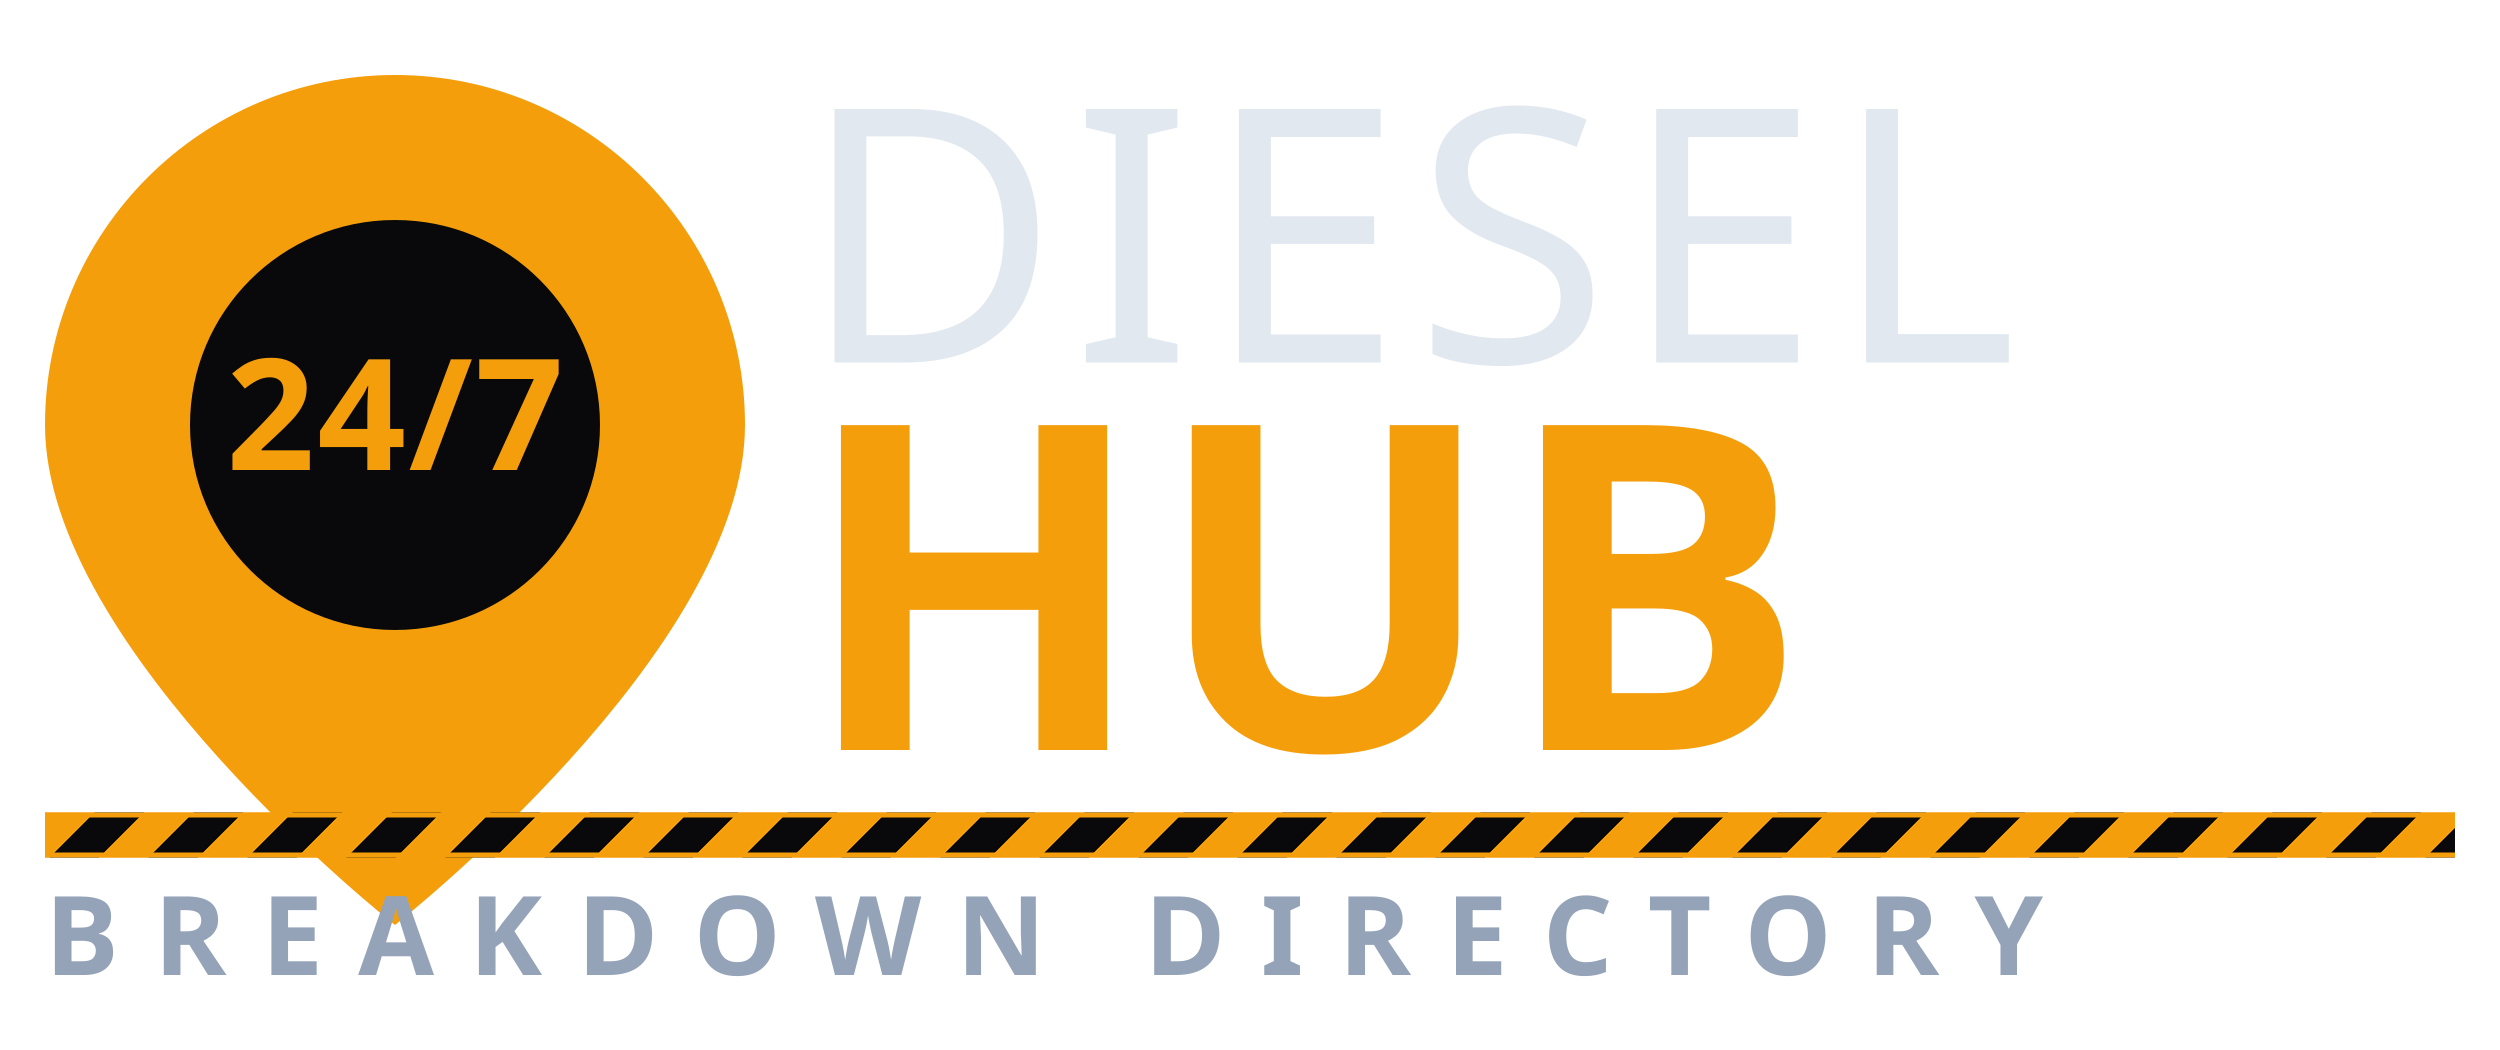
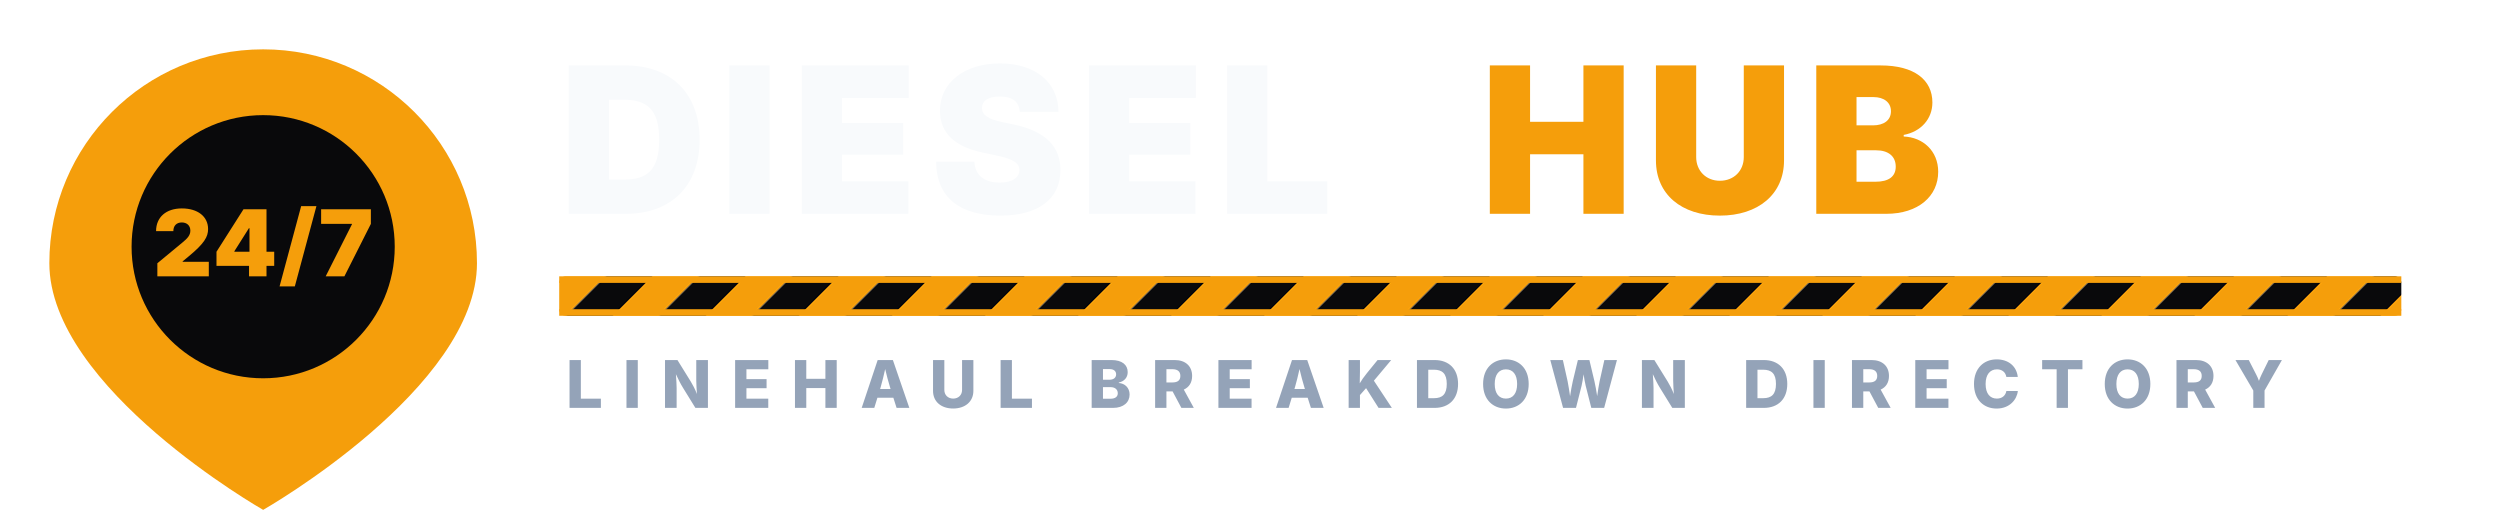
- <svg xmlns="http://www.w3.org/2000/svg" viewBox="0 0 1000 420" width="100%" height="100%" fill="none">
+ <svg xmlns="http://www.w3.org/2000/svg" viewBox="0 0 760 160" width="760" height="160" fill="none">
  <defs>
-     <pattern id="hazardStripe" width="28" height="20" patternUnits="userSpaceOnUse" patternTransform="rotate(45)">
-       <rect width="14" height="20" fill="#F59E0B" />
-       <rect x="14" width="14" height="20" fill="#09090B" />
+     <pattern id="hazardStripe" width="20" height="20" patternUnits="userSpaceOnUse" patternTransform="rotate(45)">
+       <rect width="10" height="20" fill="#F59E0B" />
+       <rect x="10" width="10" height="20" fill="#09090B" />
    </pattern>
  </defs>
-   <g id="map-pin" transform="translate(18, 10)">
-     <path d="M140,20 C62.7,20 0,82.7 0,160 C0,250 140,360 140,360 C140,360 280,250 280,160 C280,82.7 217.3,20 140,20 Z" fill="#F59E0B" />
-     <circle cx="140" cy="160" r="82" fill="#09090B" />
-     <text x="140" y="178" fill="#F59E0B" font-family="'Impact', 'Arial Black', sans-serif" font-size="62" font-weight="900" text-anchor="middle" letter-spacing="1">24/7</text>
+   <g transform="translate(10, 10)">
+     <path d="M70,5 C34.1,5 5,34.1 5,70 C5,108 70,145 70,145 C70,145 135,108 135,70 C135,34.1 105.9,5 70,5 Z" fill="#F59E0B" />
+     <circle cx="70" cy="65" r="40" fill="#09090B" />
+     <text x="70" y="74" fill="#F59E0B" font-family="-apple-system, BlinkMacSystemFont, 'Impact', 'Arial Black', sans-serif" font-size="28" font-weight="900" text-anchor="middle" letter-spacing="0.5">24/7</text>
  </g>
-   <text x="320" y="145" fill="#E2E8F0" font-family="'Impact', 'Arial Black', sans-serif" font-size="142" letter-spacing="5">DIESEL</text>
-   <text x="320" y="300" fill="#F59E0B" font-family="'Impact', 'Arial Black', sans-serif" font-size="182" font-weight="900" letter-spacing="2">HUB</text>
-   <g id="hazard-bar" transform="translate(18, 325)">
-     <rect x="0" y="0" width="964" height="18" fill="url(#hazardStripe)" />
-     <rect x="0" y="0" width="964" height="2" fill="#F59E0B" />
-     <rect x="0" y="16" width="964" height="2" fill="#F59E0B" />
+   <g transform="translate(170, 0)">
+     <text x="0" y="65" fill="#F8FAFC" font-family="-apple-system, BlinkMacSystemFont, 'Arial Black', 'Impact', sans-serif" font-size="62" font-weight="900" letter-spacing="4">DIESEL</text>
+     <text x="280" y="65" fill="#F59E0B" font-family="-apple-system, BlinkMacSystemFont, 'Arial Black', 'Impact', sans-serif" font-size="62" font-weight="900" letter-spacing="4">HUB</text>
+     <g transform="translate(0, 84)">
+       <rect x="0" y="0" width="560" height="12" fill="url(#hazardStripe)" rx="2" />
+       <rect x="0" y="0" width="560" height="2" fill="#F59E0B" />
+       <rect x="0" y="10" width="560" height="2" fill="#F59E0B" />
+     </g>
+     <text x="2" y="124" fill="#94A3B8" font-family="-apple-system, BlinkMacSystemFont, 'Arial Black', 'Trebuchet MS', sans-serif" font-size="20" font-weight="800" letter-spacing="6">LINEHAUL BREAKDOWN DIRECTORY</text>
  </g>
-   <text x="18" y="390" fill="#94A3B8" font-family="'Impact', 'Arial Black', 'Trebuchet MS', sans-serif" font-size="44" font-weight="900" letter-spacing="14">BREAKDOWN DIRECTORY</text>
</svg>
